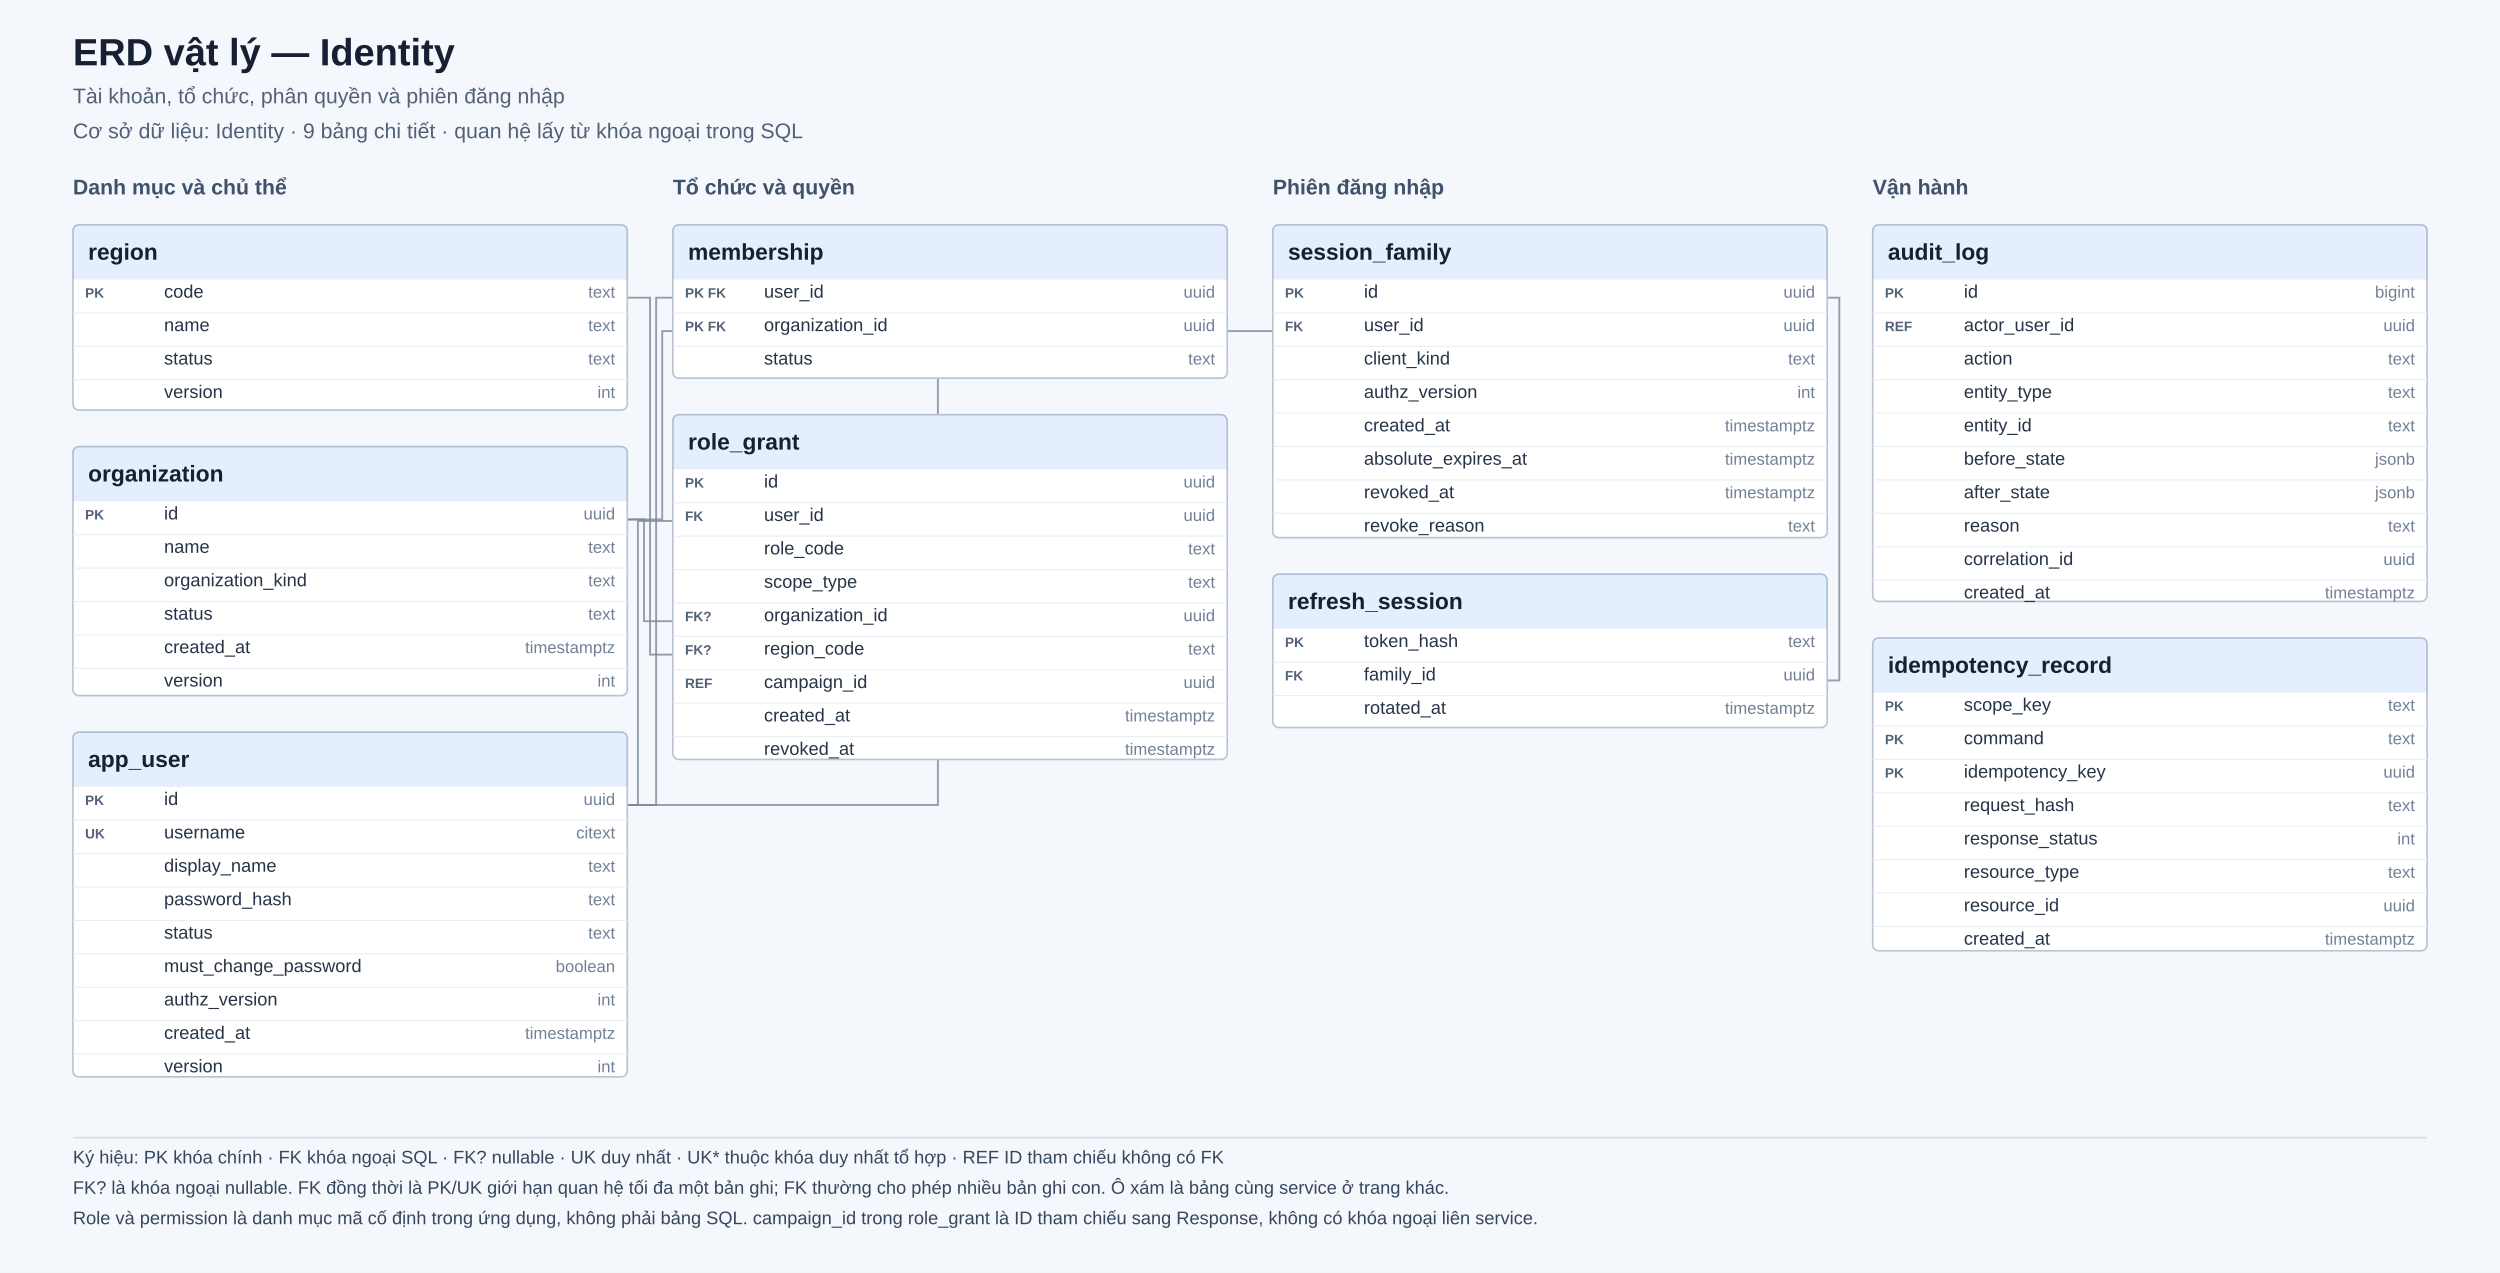
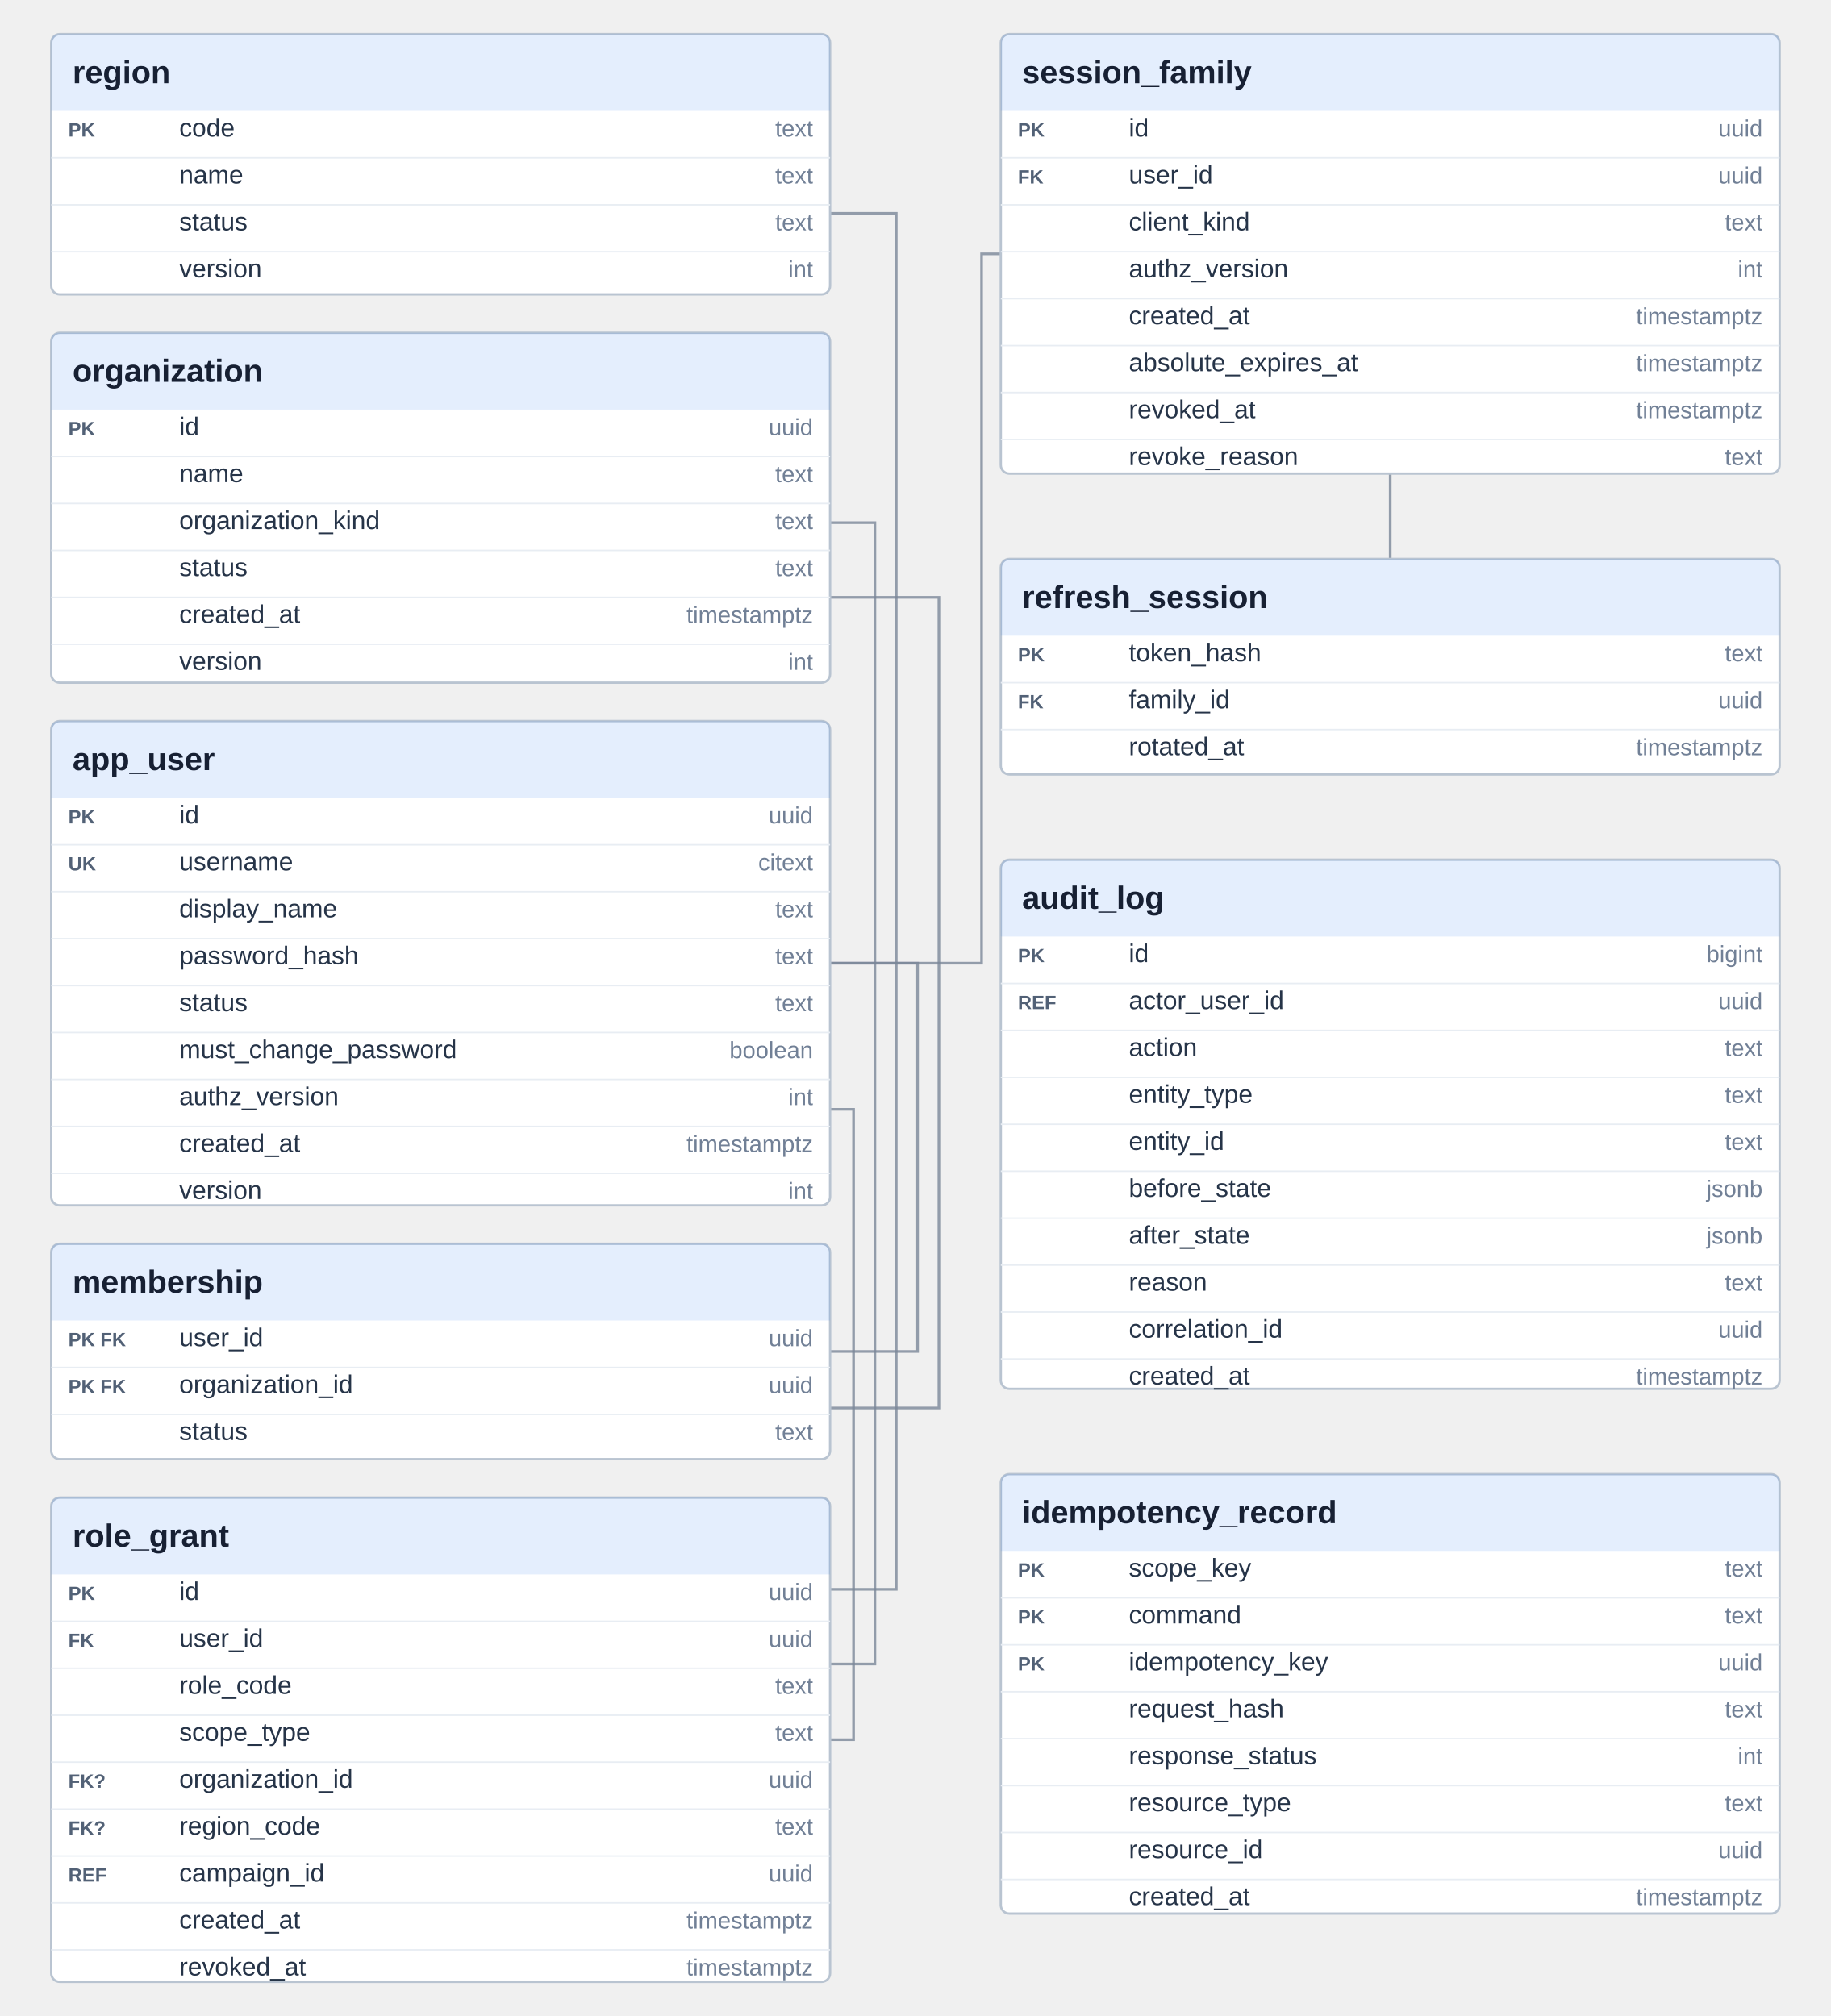
- <svg xmlns="http://www.w3.org/2000/svg" width="1646" height="838" viewBox="0 0 1646 838">
-   <rect width="100%" height="100%" fill="#F4F7FB" />
+ <svg xmlns="http://www.w3.org/2000/svg" width="858" height="945" viewBox="0 0 858 945">
  <style>text{font-family:Arial,"Noto Sans",sans-serif}.title{font-size:25px;font-weight:700;fill:#172033}.subtitle{font-size:14px;fill:#526176}.group{font-size:14px;font-weight:700;fill:#40516A}.table{fill:#FFFFFF;stroke:#B9C4D1;stroke-width:1.1}.stub{fill:#F1F4F8;stroke:#8A97A8;stroke-width:1.2;stroke-dasharray:5 3}.header{font-size:15px;font-weight:700;fill:#172033}.field{font-size:12px;fill:#263448}.type{font-size:11px;fill:#718096}.marker{font-size:9px;font-weight:700;fill:#526176}.note{font-size:12px;fill:#36465C}.edge{fill:none;stroke:#7B8798;stroke-width:1.25;opacity:.8}.edge-label{font-size:10px;font-weight:700;fill:#40516A}</style>
-   <text x="48" y="43" class="title">ERD vật lý — Identity</text>
-   <text x="48" y="68" class="subtitle">Tài khoản, tổ chức, phân quyền và phiên đăng nhập</text>
-   <text x="48" y="91" class="subtitle">Cơ sở dữ liệu: Identity · 9 bảng chi tiết · quan hệ lấy từ khóa ngoại trong SQL</text>
-   <text x="48" y="128" class="group">Danh mục và chủ thể</text>
-   <text x="443" y="128" class="group">Tổ chức và quyền</text>
-   <text x="838" y="128" class="group">Phiên đăng nhập</text>
-   <text x="1233" y="128" class="group">Vận hành</text>
-   <path d="M 1203.0 448.0 H 1211.0 V 196.0 H 1203.0" class="edge" />
-   <path d="M 838.0 218.0 H 617.5 V 530.0 H 413.0" class="edge" />
-   <path d="M 443.0 343.0 H 420.0 V 530.0 H 413.0" class="edge" />
-   <path d="M 443.0 409.0 H 424.0 V 342.0 H 413.0" class="edge" />
-   <path d="M 443.0 431.0 H 428.0 V 196.0 H 413.0" class="edge" />
-   <path d="M 443.0 196.0 H 432.0 V 530.0 H 413.0" class="edge" />
-   <path d="M 443.0 218.0 H 436.0 V 342.0 H 413.0" class="edge" />
-   <rect x="48" y="148" width="365" height="122" rx="4" class="table" />
-   <path d="M52,148 H409 Q413,148 413,152 V184 H48 V152 Q48,148 52,148 Z" fill="#3B82F622" />
-   <text x="58" y="171" class="header">region</text>
-   <text x="56" y="196" class="marker">PK</text>
-   <text x="108" y="196" class="field">code</text>
-   <text x="405" y="196" text-anchor="end" class="type">text</text>
-   <line x1="48" y1="206" x2="413" y2="206" stroke="#E8EDF3" stroke-width=".7" />
-   <text x="56" y="218" class="marker" />
-   <text x="108" y="218" class="field">name</text>
-   <text x="405" y="218" text-anchor="end" class="type">text</text>
-   <line x1="48" y1="228" x2="413" y2="228" stroke="#E8EDF3" stroke-width=".7" />
-   <text x="56" y="240" class="marker" />
-   <text x="108" y="240" class="field">status</text>
-   <text x="405" y="240" text-anchor="end" class="type">text</text>
-   <line x1="48" y1="250" x2="413" y2="250" stroke="#E8EDF3" stroke-width=".7" />
-   <text x="56" y="262" class="marker" />
-   <text x="108" y="262" class="field">version</text>
-   <text x="405" y="262" text-anchor="end" class="type">int</text>
-   <rect x="48" y="294" width="365" height="164" rx="4" class="table" />
-   <path d="M52,294 H409 Q413,294 413,298 V330 H48 V298 Q48,294 52,294 Z" fill="#3B82F622" />
-   <text x="58" y="317" class="header">organization</text>
-   <text x="56" y="342" class="marker">PK</text>
-   <text x="108" y="342" class="field">id</text>
-   <text x="405" y="342" text-anchor="end" class="type">uuid</text>
-   <line x1="48" y1="352" x2="413" y2="352" stroke="#E8EDF3" stroke-width=".7" />
-   <text x="56" y="364" class="marker" />
-   <text x="108" y="364" class="field">name</text>
-   <text x="405" y="364" text-anchor="end" class="type">text</text>
-   <line x1="48" y1="374" x2="413" y2="374" stroke="#E8EDF3" stroke-width=".7" />
-   <text x="56" y="386" class="marker" />
-   <text x="108" y="386" class="field">organization_kind</text>
-   <text x="405" y="386" text-anchor="end" class="type">text</text>
-   <line x1="48" y1="396" x2="413" y2="396" stroke="#E8EDF3" stroke-width=".7" />
-   <text x="56" y="408" class="marker" />
-   <text x="108" y="408" class="field">status</text>
-   <text x="405" y="408" text-anchor="end" class="type">text</text>
-   <line x1="48" y1="418" x2="413" y2="418" stroke="#E8EDF3" stroke-width=".7" />
-   <text x="56" y="430" class="marker" />
-   <text x="108" y="430" class="field">created_at</text>
-   <text x="405" y="430" text-anchor="end" class="type">timestamptz</text>
-   <line x1="48" y1="440" x2="413" y2="440" stroke="#E8EDF3" stroke-width=".7" />
-   <text x="56" y="452" class="marker" />
-   <text x="108" y="452" class="field">version</text>
-   <text x="405" y="452" text-anchor="end" class="type">int</text>
-   <rect x="48" y="482" width="365" height="227" rx="4" class="table" />
-   <path d="M52,482 H409 Q413,482 413,486 V518 H48 V486 Q48,482 52,482 Z" fill="#3B82F622" />
-   <text x="58" y="505" class="header">app_user</text>
-   <text x="56" y="530" class="marker">PK</text>
-   <text x="108" y="530" class="field">id</text>
-   <text x="405" y="530" text-anchor="end" class="type">uuid</text>
-   <line x1="48" y1="540" x2="413" y2="540" stroke="#E8EDF3" stroke-width=".7" />
-   <text x="56" y="552" class="marker">UK</text>
-   <text x="108" y="552" class="field">username</text>
-   <text x="405" y="552" text-anchor="end" class="type">citext</text>
-   <line x1="48" y1="562" x2="413" y2="562" stroke="#E8EDF3" stroke-width=".7" />
-   <text x="56" y="574" class="marker" />
-   <text x="108" y="574" class="field">display_name</text>
-   <text x="405" y="574" text-anchor="end" class="type">text</text>
-   <line x1="48" y1="584" x2="413" y2="584" stroke="#E8EDF3" stroke-width=".7" />
-   <text x="56" y="596" class="marker" />
-   <text x="108" y="596" class="field">password_hash</text>
-   <text x="405" y="596" text-anchor="end" class="type">text</text>
-   <line x1="48" y1="606" x2="413" y2="606" stroke="#E8EDF3" stroke-width=".7" />
-   <text x="56" y="618" class="marker" />
-   <text x="108" y="618" class="field">status</text>
-   <text x="405" y="618" text-anchor="end" class="type">text</text>
-   <line x1="48" y1="628" x2="413" y2="628" stroke="#E8EDF3" stroke-width=".7" />
-   <text x="56" y="640" class="marker" />
-   <text x="108" y="640" class="field">must_change_password</text>
-   <text x="405" y="640" text-anchor="end" class="type">boolean</text>
-   <line x1="48" y1="650" x2="413" y2="650" stroke="#E8EDF3" stroke-width=".7" />
-   <text x="56" y="662" class="marker" />
-   <text x="108" y="662" class="field">authz_version</text>
-   <text x="405" y="662" text-anchor="end" class="type">int</text>
-   <line x1="48" y1="672" x2="413" y2="672" stroke="#E8EDF3" stroke-width=".7" />
-   <text x="56" y="684" class="marker" />
-   <text x="108" y="684" class="field">created_at</text>
-   <text x="405" y="684" text-anchor="end" class="type">timestamptz</text>
-   <line x1="48" y1="694" x2="413" y2="694" stroke="#E8EDF3" stroke-width=".7" />
-   <text x="56" y="706" class="marker" />
-   <text x="108" y="706" class="field">version</text>
-   <text x="405" y="706" text-anchor="end" class="type">int</text>
-   <rect x="443" y="148" width="365" height="101" rx="4" class="table" />
-   <path d="M447,148 H804 Q808,148 808,152 V184 H443 V152 Q443,148 447,148 Z" fill="#3B82F622" />
-   <text x="453" y="171" class="header">membership</text>
-   <text x="451" y="196" class="marker">PK FK</text>
-   <text x="503" y="196" class="field">user_id</text>
-   <text x="800" y="196" text-anchor="end" class="type">uuid</text>
-   <line x1="443" y1="206" x2="808" y2="206" stroke="#E8EDF3" stroke-width=".7" />
-   <text x="451" y="218" class="marker">PK FK</text>
-   <text x="503" y="218" class="field">organization_id</text>
-   <text x="800" y="218" text-anchor="end" class="type">uuid</text>
-   <line x1="443" y1="228" x2="808" y2="228" stroke="#E8EDF3" stroke-width=".7" />
-   <text x="451" y="240" class="marker" />
-   <text x="503" y="240" class="field">status</text>
-   <text x="800" y="240" text-anchor="end" class="type">text</text>
-   <rect x="443" y="273" width="365" height="227" rx="4" class="table" />
-   <path d="M447,273 H804 Q808,273 808,277 V309 H443 V277 Q443,273 447,273 Z" fill="#3B82F622" />
-   <text x="453" y="296" class="header">role_grant</text>
-   <text x="451" y="321" class="marker">PK</text>
-   <text x="503" y="321" class="field">id</text>
-   <text x="800" y="321" text-anchor="end" class="type">uuid</text>
-   <line x1="443" y1="331" x2="808" y2="331" stroke="#E8EDF3" stroke-width=".7" />
-   <text x="451" y="343" class="marker">FK</text>
-   <text x="503" y="343" class="field">user_id</text>
-   <text x="800" y="343" text-anchor="end" class="type">uuid</text>
-   <line x1="443" y1="353" x2="808" y2="353" stroke="#E8EDF3" stroke-width=".7" />
-   <text x="451" y="365" class="marker" />
-   <text x="503" y="365" class="field">role_code</text>
-   <text x="800" y="365" text-anchor="end" class="type">text</text>
-   <line x1="443" y1="375" x2="808" y2="375" stroke="#E8EDF3" stroke-width=".7" />
-   <text x="451" y="387" class="marker" />
-   <text x="503" y="387" class="field">scope_type</text>
-   <text x="800" y="387" text-anchor="end" class="type">text</text>
-   <line x1="443" y1="397" x2="808" y2="397" stroke="#E8EDF3" stroke-width=".7" />
-   <text x="451" y="409" class="marker">FK?</text>
-   <text x="503" y="409" class="field">organization_id</text>
-   <text x="800" y="409" text-anchor="end" class="type">uuid</text>
-   <line x1="443" y1="419" x2="808" y2="419" stroke="#E8EDF3" stroke-width=".7" />
-   <text x="451" y="431" class="marker">FK?</text>
-   <text x="503" y="431" class="field">region_code</text>
-   <text x="800" y="431" text-anchor="end" class="type">text</text>
-   <line x1="443" y1="441" x2="808" y2="441" stroke="#E8EDF3" stroke-width=".7" />
-   <text x="451" y="453" class="marker">REF</text>
-   <text x="503" y="453" class="field">campaign_id</text>
-   <text x="800" y="453" text-anchor="end" class="type">uuid</text>
-   <line x1="443" y1="463" x2="808" y2="463" stroke="#E8EDF3" stroke-width=".7" />
-   <text x="451" y="475" class="marker" />
-   <text x="503" y="475" class="field">created_at</text>
-   <text x="800" y="475" text-anchor="end" class="type">timestamptz</text>
-   <line x1="443" y1="485" x2="808" y2="485" stroke="#E8EDF3" stroke-width=".7" />
-   <text x="451" y="497" class="marker" />
-   <text x="503" y="497" class="field">revoked_at</text>
-   <text x="800" y="497" text-anchor="end" class="type">timestamptz</text>
-   <rect x="838" y="148" width="365" height="206" rx="4" class="table" />
-   <path d="M842,148 H1199 Q1203,148 1203,152 V184 H838 V152 Q838,148 842,148 Z" fill="#3B82F622" />
-   <text x="848" y="171" class="header">session_family</text>
-   <text x="846" y="196" class="marker">PK</text>
-   <text x="898" y="196" class="field">id</text>
-   <text x="1195" y="196" text-anchor="end" class="type">uuid</text>
-   <line x1="838" y1="206" x2="1203" y2="206" stroke="#E8EDF3" stroke-width=".7" />
-   <text x="846" y="218" class="marker">FK</text>
-   <text x="898" y="218" class="field">user_id</text>
-   <text x="1195" y="218" text-anchor="end" class="type">uuid</text>
-   <line x1="838" y1="228" x2="1203" y2="228" stroke="#E8EDF3" stroke-width=".7" />
-   <text x="846" y="240" class="marker" />
-   <text x="898" y="240" class="field">client_kind</text>
-   <text x="1195" y="240" text-anchor="end" class="type">text</text>
-   <line x1="838" y1="250" x2="1203" y2="250" stroke="#E8EDF3" stroke-width=".7" />
-   <text x="846" y="262" class="marker" />
-   <text x="898" y="262" class="field">authz_version</text>
-   <text x="1195" y="262" text-anchor="end" class="type">int</text>
-   <line x1="838" y1="272" x2="1203" y2="272" stroke="#E8EDF3" stroke-width=".7" />
-   <text x="846" y="284" class="marker" />
-   <text x="898" y="284" class="field">created_at</text>
-   <text x="1195" y="284" text-anchor="end" class="type">timestamptz</text>
-   <line x1="838" y1="294" x2="1203" y2="294" stroke="#E8EDF3" stroke-width=".7" />
-   <text x="846" y="306" class="marker" />
-   <text x="898" y="306" class="field">absolute_expires_at</text>
-   <text x="1195" y="306" text-anchor="end" class="type">timestamptz</text>
-   <line x1="838" y1="316" x2="1203" y2="316" stroke="#E8EDF3" stroke-width=".7" />
-   <text x="846" y="328" class="marker" />
-   <text x="898" y="328" class="field">revoked_at</text>
-   <text x="1195" y="328" text-anchor="end" class="type">timestamptz</text>
-   <line x1="838" y1="338" x2="1203" y2="338" stroke="#E8EDF3" stroke-width=".7" />
-   <text x="846" y="350" class="marker" />
-   <text x="898" y="350" class="field">revoke_reason</text>
-   <text x="1195" y="350" text-anchor="end" class="type">text</text>
-   <rect x="838" y="378" width="365" height="101" rx="4" class="table" />
-   <path d="M842,378 H1199 Q1203,378 1203,382 V414 H838 V382 Q838,378 842,378 Z" fill="#3B82F622" />
-   <text x="848" y="401" class="header">refresh_session</text>
-   <text x="846" y="426" class="marker">PK</text>
-   <text x="898" y="426" class="field">token_hash</text>
-   <text x="1195" y="426" text-anchor="end" class="type">text</text>
-   <line x1="838" y1="436" x2="1203" y2="436" stroke="#E8EDF3" stroke-width=".7" />
-   <text x="846" y="448" class="marker">FK</text>
-   <text x="898" y="448" class="field">family_id</text>
-   <text x="1195" y="448" text-anchor="end" class="type">uuid</text>
-   <line x1="838" y1="458" x2="1203" y2="458" stroke="#E8EDF3" stroke-width=".7" />
-   <text x="846" y="470" class="marker" />
-   <text x="898" y="470" class="field">rotated_at</text>
-   <text x="1195" y="470" text-anchor="end" class="type">timestamptz</text>
-   <rect x="1233" y="148" width="365" height="248" rx="4" class="table" />
-   <path d="M1237,148 H1594 Q1598,148 1598,152 V184 H1233 V152 Q1233,148 1237,148 Z" fill="#3B82F622" />
-   <text x="1243" y="171" class="header">audit_log</text>
-   <text x="1241" y="196" class="marker">PK</text>
-   <text x="1293" y="196" class="field">id</text>
-   <text x="1590" y="196" text-anchor="end" class="type">bigint</text>
-   <line x1="1233" y1="206" x2="1598" y2="206" stroke="#E8EDF3" stroke-width=".7" />
-   <text x="1241" y="218" class="marker">REF</text>
-   <text x="1293" y="218" class="field">actor_user_id</text>
-   <text x="1590" y="218" text-anchor="end" class="type">uuid</text>
-   <line x1="1233" y1="228" x2="1598" y2="228" stroke="#E8EDF3" stroke-width=".7" />
-   <text x="1241" y="240" class="marker" />
-   <text x="1293" y="240" class="field">action</text>
-   <text x="1590" y="240" text-anchor="end" class="type">text</text>
-   <line x1="1233" y1="250" x2="1598" y2="250" stroke="#E8EDF3" stroke-width=".7" />
-   <text x="1241" y="262" class="marker" />
-   <text x="1293" y="262" class="field">entity_type</text>
-   <text x="1590" y="262" text-anchor="end" class="type">text</text>
-   <line x1="1233" y1="272" x2="1598" y2="272" stroke="#E8EDF3" stroke-width=".7" />
-   <text x="1241" y="284" class="marker" />
-   <text x="1293" y="284" class="field">entity_id</text>
-   <text x="1590" y="284" text-anchor="end" class="type">text</text>
-   <line x1="1233" y1="294" x2="1598" y2="294" stroke="#E8EDF3" stroke-width=".7" />
-   <text x="1241" y="306" class="marker" />
-   <text x="1293" y="306" class="field">before_state</text>
-   <text x="1590" y="306" text-anchor="end" class="type">jsonb</text>
-   <line x1="1233" y1="316" x2="1598" y2="316" stroke="#E8EDF3" stroke-width=".7" />
-   <text x="1241" y="328" class="marker" />
-   <text x="1293" y="328" class="field">after_state</text>
-   <text x="1590" y="328" text-anchor="end" class="type">jsonb</text>
-   <line x1="1233" y1="338" x2="1598" y2="338" stroke="#E8EDF3" stroke-width=".7" />
-   <text x="1241" y="350" class="marker" />
-   <text x="1293" y="350" class="field">reason</text>
-   <text x="1590" y="350" text-anchor="end" class="type">text</text>
-   <line x1="1233" y1="360" x2="1598" y2="360" stroke="#E8EDF3" stroke-width=".7" />
-   <text x="1241" y="372" class="marker" />
-   <text x="1293" y="372" class="field">correlation_id</text>
-   <text x="1590" y="372" text-anchor="end" class="type">uuid</text>
-   <line x1="1233" y1="382" x2="1598" y2="382" stroke="#E8EDF3" stroke-width=".7" />
-   <text x="1241" y="394" class="marker" />
-   <text x="1293" y="394" class="field">created_at</text>
-   <text x="1590" y="394" text-anchor="end" class="type">timestamptz</text>
-   <rect x="1233" y="420" width="365" height="206" rx="4" class="table" />
-   <path d="M1237,420 H1594 Q1598,420 1598,424 V456 H1233 V424 Q1233,420 1237,420 Z" fill="#3B82F622" />
-   <text x="1243" y="443" class="header">idempotency_record</text>
-   <text x="1241" y="468" class="marker">PK</text>
-   <text x="1293" y="468" class="field">scope_key</text>
-   <text x="1590" y="468" text-anchor="end" class="type">text</text>
-   <line x1="1233" y1="478" x2="1598" y2="478" stroke="#E8EDF3" stroke-width=".7" />
-   <text x="1241" y="490" class="marker">PK</text>
-   <text x="1293" y="490" class="field">command</text>
-   <text x="1590" y="490" text-anchor="end" class="type">text</text>
-   <line x1="1233" y1="500" x2="1598" y2="500" stroke="#E8EDF3" stroke-width=".7" />
-   <text x="1241" y="512" class="marker">PK</text>
-   <text x="1293" y="512" class="field">idempotency_key</text>
-   <text x="1590" y="512" text-anchor="end" class="type">uuid</text>
-   <line x1="1233" y1="522" x2="1598" y2="522" stroke="#E8EDF3" stroke-width=".7" />
-   <text x="1241" y="534" class="marker" />
-   <text x="1293" y="534" class="field">request_hash</text>
-   <text x="1590" y="534" text-anchor="end" class="type">text</text>
-   <line x1="1233" y1="544" x2="1598" y2="544" stroke="#E8EDF3" stroke-width=".7" />
-   <text x="1241" y="556" class="marker" />
-   <text x="1293" y="556" class="field">response_status</text>
-   <text x="1590" y="556" text-anchor="end" class="type">int</text>
-   <line x1="1233" y1="566" x2="1598" y2="566" stroke="#E8EDF3" stroke-width=".7" />
-   <text x="1241" y="578" class="marker" />
-   <text x="1293" y="578" class="field">resource_type</text>
-   <text x="1590" y="578" text-anchor="end" class="type">text</text>
-   <line x1="1233" y1="588" x2="1598" y2="588" stroke="#E8EDF3" stroke-width=".7" />
-   <text x="1241" y="600" class="marker" />
-   <text x="1293" y="600" class="field">resource_id</text>
-   <text x="1590" y="600" text-anchor="end" class="type">uuid</text>
-   <line x1="1233" y1="610" x2="1598" y2="610" stroke="#E8EDF3" stroke-width=".7" />
-   <text x="1241" y="622" class="marker" />
-   <text x="1293" y="622" class="field">created_at</text>
-   <text x="1590" y="622" text-anchor="end" class="type">timestamptz</text>
-   <line x1="48" y1="749" x2="1598" y2="749" stroke="#D4DCE6" />
-   <text x="48" y="766" class="note">Ký hiệu: PK khóa chính · FK khóa ngoại SQL · FK? nullable · UK duy nhất · UK* thuộc khóa duy nhất tổ hợp · REF ID tham chiếu không có FK</text>
-   <text x="48" y="786" class="note">FK? là khóa ngoại nullable. FK đồng thời là PK/UK giới hạn quan hệ tối đa một bản ghi; FK thường cho phép nhiều bản ghi con. Ô xám là bảng cùng service ở trang khác.</text>
-   <text x="48" y="806" class="note">Role và permission là danh mục mã cố định trong ứng dụng, không phải bảng SQL. campaign_id trong role_grant là ID tham chiếu sang Response, không có khóa ngoại liên service.</text>
+   <path d="M 651.5 262 V 222" class="edge" />
+   <path d="M 469 119 H 460 V 451.5 H 389" class="edge" />
+   <path d="M 389 815.5 H 400 V 520 H 389" class="edge" />
+   <path d="M 389 780 H 410 V 245 H 389" class="edge" />
+   <path d="M 389 745 H 420 V 100 H 389" class="edge" />
+   <path d="M 389 633.5 H 430 V 451.5 H 389" class="edge" />
+   <path d="M 389 660 H 440 V 280 H 389" class="edge" />
+   <g transform="translate(-24 -132)">
+     <rect x="48" y="148" width="365" height="122" rx="4" class="table" />
+     <path d="M52,148 H409 Q413,148 413,152 V184 H48 V152 Q48,148 52,148 Z" fill="#3B82F622" />
+     <text x="58" y="171" class="header">region</text>
+     <text x="56" y="196" class="marker">PK</text>
+     <text x="108" y="196" class="field">code</text>
+     <text x="405" y="196" text-anchor="end" class="type">text</text>
+     <line x1="48" y1="206" x2="413" y2="206" stroke="#E8EDF3" stroke-width=".7" />
+     <text x="56" y="218" class="marker" />
+     <text x="108" y="218" class="field">name</text>
+     <text x="405" y="218" text-anchor="end" class="type">text</text>
+     <line x1="48" y1="228" x2="413" y2="228" stroke="#E8EDF3" stroke-width=".7" />
+     <text x="56" y="240" class="marker" />
+     <text x="108" y="240" class="field">status</text>
+     <text x="405" y="240" text-anchor="end" class="type">text</text>
+     <line x1="48" y1="250" x2="413" y2="250" stroke="#E8EDF3" stroke-width=".7" />
+     <text x="56" y="262" class="marker" />
+     <text x="108" y="262" class="field">version</text>
+     <text x="405" y="262" text-anchor="end" class="type">int</text>
+   </g>
+   <g transform="translate(-24 -138)">
+     <rect x="48" y="294" width="365" height="164" rx="4" class="table" />
+     <path d="M52,294 H409 Q413,294 413,298 V330 H48 V298 Q48,294 52,294 Z" fill="#3B82F622" />
+     <text x="58" y="317" class="header">organization</text>
+     <text x="56" y="342" class="marker">PK</text>
+     <text x="108" y="342" class="field">id</text>
+     <text x="405" y="342" text-anchor="end" class="type">uuid</text>
+     <line x1="48" y1="352" x2="413" y2="352" stroke="#E8EDF3" stroke-width=".7" />
+     <text x="56" y="364" class="marker" />
+     <text x="108" y="364" class="field">name</text>
+     <text x="405" y="364" text-anchor="end" class="type">text</text>
+     <line x1="48" y1="374" x2="413" y2="374" stroke="#E8EDF3" stroke-width=".7" />
+     <text x="56" y="386" class="marker" />
+     <text x="108" y="386" class="field">organization_kind</text>
+     <text x="405" y="386" text-anchor="end" class="type">text</text>
+     <line x1="48" y1="396" x2="413" y2="396" stroke="#E8EDF3" stroke-width=".7" />
+     <text x="56" y="408" class="marker" />
+     <text x="108" y="408" class="field">status</text>
+     <text x="405" y="408" text-anchor="end" class="type">text</text>
+     <line x1="48" y1="418" x2="413" y2="418" stroke="#E8EDF3" stroke-width=".7" />
+     <text x="56" y="430" class="marker" />
+     <text x="108" y="430" class="field">created_at</text>
+     <text x="405" y="430" text-anchor="end" class="type">timestamptz</text>
+     <line x1="48" y1="440" x2="413" y2="440" stroke="#E8EDF3" stroke-width=".7" />
+     <text x="56" y="452" class="marker" />
+     <text x="108" y="452" class="field">version</text>
+     <text x="405" y="452" text-anchor="end" class="type">int</text>
+   </g>
+   <g transform="translate(-24 -144)">
+     <rect x="48" y="482" width="365" height="227" rx="4" class="table" />
+     <path d="M52,482 H409 Q413,482 413,486 V518 H48 V486 Q48,482 52,482 Z" fill="#3B82F622" />
+     <text x="58" y="505" class="header">app_user</text>
+     <text x="56" y="530" class="marker">PK</text>
+     <text x="108" y="530" class="field">id</text>
+     <text x="405" y="530" text-anchor="end" class="type">uuid</text>
+     <line x1="48" y1="540" x2="413" y2="540" stroke="#E8EDF3" stroke-width=".7" />
+     <text x="56" y="552" class="marker">UK</text>
+     <text x="108" y="552" class="field">username</text>
+     <text x="405" y="552" text-anchor="end" class="type">citext</text>
+     <line x1="48" y1="562" x2="413" y2="562" stroke="#E8EDF3" stroke-width=".7" />
+     <text x="56" y="574" class="marker" />
+     <text x="108" y="574" class="field">display_name</text>
+     <text x="405" y="574" text-anchor="end" class="type">text</text>
+     <line x1="48" y1="584" x2="413" y2="584" stroke="#E8EDF3" stroke-width=".7" />
+     <text x="56" y="596" class="marker" />
+     <text x="108" y="596" class="field">password_hash</text>
+     <text x="405" y="596" text-anchor="end" class="type">text</text>
+     <line x1="48" y1="606" x2="413" y2="606" stroke="#E8EDF3" stroke-width=".7" />
+     <text x="56" y="618" class="marker" />
+     <text x="108" y="618" class="field">status</text>
+     <text x="405" y="618" text-anchor="end" class="type">text</text>
+     <line x1="48" y1="628" x2="413" y2="628" stroke="#E8EDF3" stroke-width=".7" />
+     <text x="56" y="640" class="marker" />
+     <text x="108" y="640" class="field">must_change_password</text>
+     <text x="405" y="640" text-anchor="end" class="type">boolean</text>
+     <line x1="48" y1="650" x2="413" y2="650" stroke="#E8EDF3" stroke-width=".7" />
+     <text x="56" y="662" class="marker" />
+     <text x="108" y="662" class="field">authz_version</text>
+     <text x="405" y="662" text-anchor="end" class="type">int</text>
+     <line x1="48" y1="672" x2="413" y2="672" stroke="#E8EDF3" stroke-width=".7" />
+     <text x="56" y="684" class="marker" />
+     <text x="108" y="684" class="field">created_at</text>
+     <text x="405" y="684" text-anchor="end" class="type">timestamptz</text>
+     <line x1="48" y1="694" x2="413" y2="694" stroke="#E8EDF3" stroke-width=".7" />
+     <text x="56" y="706" class="marker" />
+     <text x="108" y="706" class="field">version</text>
+     <text x="405" y="706" text-anchor="end" class="type">int</text>
+   </g>
+   <g transform="translate(-419 435)">
+     <rect x="443" y="148" width="365" height="101" rx="4" class="table" />
+     <path d="M447,148 H804 Q808,148 808,152 V184 H443 V152 Q443,148 447,148 Z" fill="#3B82F622" />
+     <text x="453" y="171" class="header">membership</text>
+     <text x="451" y="196" class="marker">PK FK</text>
+     <text x="503" y="196" class="field">user_id</text>
+     <text x="800" y="196" text-anchor="end" class="type">uuid</text>
+     <line x1="443" y1="206" x2="808" y2="206" stroke="#E8EDF3" stroke-width=".7" />
+     <text x="451" y="218" class="marker">PK FK</text>
+     <text x="503" y="218" class="field">organization_id</text>
+     <text x="800" y="218" text-anchor="end" class="type">uuid</text>
+     <line x1="443" y1="228" x2="808" y2="228" stroke="#E8EDF3" stroke-width=".7" />
+     <text x="451" y="240" class="marker" />
+     <text x="503" y="240" class="field">status</text>
+     <text x="800" y="240" text-anchor="end" class="type">text</text>
+   </g>
+   <g transform="translate(-419 429)">
+     <rect x="443" y="273" width="365" height="227" rx="4" class="table" />
+     <path d="M447,273 H804 Q808,273 808,277 V309 H443 V277 Q443,273 447,273 Z" fill="#3B82F622" />
+     <text x="453" y="296" class="header">role_grant</text>
+     <text x="451" y="321" class="marker">PK</text>
+     <text x="503" y="321" class="field">id</text>
+     <text x="800" y="321" text-anchor="end" class="type">uuid</text>
+     <line x1="443" y1="331" x2="808" y2="331" stroke="#E8EDF3" stroke-width=".7" />
+     <text x="451" y="343" class="marker">FK</text>
+     <text x="503" y="343" class="field">user_id</text>
+     <text x="800" y="343" text-anchor="end" class="type">uuid</text>
+     <line x1="443" y1="353" x2="808" y2="353" stroke="#E8EDF3" stroke-width=".7" />
+     <text x="451" y="365" class="marker" />
+     <text x="503" y="365" class="field">role_code</text>
+     <text x="800" y="365" text-anchor="end" class="type">text</text>
+     <line x1="443" y1="375" x2="808" y2="375" stroke="#E8EDF3" stroke-width=".7" />
+     <text x="451" y="387" class="marker" />
+     <text x="503" y="387" class="field">scope_type</text>
+     <text x="800" y="387" text-anchor="end" class="type">text</text>
+     <line x1="443" y1="397" x2="808" y2="397" stroke="#E8EDF3" stroke-width=".7" />
+     <text x="451" y="409" class="marker">FK?</text>
+     <text x="503" y="409" class="field">organization_id</text>
+     <text x="800" y="409" text-anchor="end" class="type">uuid</text>
+     <line x1="443" y1="419" x2="808" y2="419" stroke="#E8EDF3" stroke-width=".7" />
+     <text x="451" y="431" class="marker">FK?</text>
+     <text x="503" y="431" class="field">region_code</text>
+     <text x="800" y="431" text-anchor="end" class="type">text</text>
+     <line x1="443" y1="441" x2="808" y2="441" stroke="#E8EDF3" stroke-width=".7" />
+     <text x="451" y="453" class="marker">REF</text>
+     <text x="503" y="453" class="field">campaign_id</text>
+     <text x="800" y="453" text-anchor="end" class="type">uuid</text>
+     <line x1="443" y1="463" x2="808" y2="463" stroke="#E8EDF3" stroke-width=".7" />
+     <text x="451" y="475" class="marker" />
+     <text x="503" y="475" class="field">created_at</text>
+     <text x="800" y="475" text-anchor="end" class="type">timestamptz</text>
+     <line x1="443" y1="485" x2="808" y2="485" stroke="#E8EDF3" stroke-width=".7" />
+     <text x="451" y="497" class="marker" />
+     <text x="503" y="497" class="field">revoked_at</text>
+     <text x="800" y="497" text-anchor="end" class="type">timestamptz</text>
+   </g>
+   <g transform="translate(-369 -132)">
+     <rect x="838" y="148" width="365" height="206" rx="4" class="table" />
+     <path d="M842,148 H1199 Q1203,148 1203,152 V184 H838 V152 Q838,148 842,148 Z" fill="#3B82F622" />
+     <text x="848" y="171" class="header">session_family</text>
+     <text x="846" y="196" class="marker">PK</text>
+     <text x="898" y="196" class="field">id</text>
+     <text x="1195" y="196" text-anchor="end" class="type">uuid</text>
+     <line x1="838" y1="206" x2="1203" y2="206" stroke="#E8EDF3" stroke-width=".7" />
+     <text x="846" y="218" class="marker">FK</text>
+     <text x="898" y="218" class="field">user_id</text>
+     <text x="1195" y="218" text-anchor="end" class="type">uuid</text>
+     <line x1="838" y1="228" x2="1203" y2="228" stroke="#E8EDF3" stroke-width=".7" />
+     <text x="846" y="240" class="marker" />
+     <text x="898" y="240" class="field">client_kind</text>
+     <text x="1195" y="240" text-anchor="end" class="type">text</text>
+     <line x1="838" y1="250" x2="1203" y2="250" stroke="#E8EDF3" stroke-width=".7" />
+     <text x="846" y="262" class="marker" />
+     <text x="898" y="262" class="field">authz_version</text>
+     <text x="1195" y="262" text-anchor="end" class="type">int</text>
+     <line x1="838" y1="272" x2="1203" y2="272" stroke="#E8EDF3" stroke-width=".7" />
+     <text x="846" y="284" class="marker" />
+     <text x="898" y="284" class="field">created_at</text>
+     <text x="1195" y="284" text-anchor="end" class="type">timestamptz</text>
+     <line x1="838" y1="294" x2="1203" y2="294" stroke="#E8EDF3" stroke-width=".7" />
+     <text x="846" y="306" class="marker" />
+     <text x="898" y="306" class="field">absolute_expires_at</text>
+     <text x="1195" y="306" text-anchor="end" class="type">timestamptz</text>
+     <line x1="838" y1="316" x2="1203" y2="316" stroke="#E8EDF3" stroke-width=".7" />
+     <text x="846" y="328" class="marker" />
+     <text x="898" y="328" class="field">revoked_at</text>
+     <text x="1195" y="328" text-anchor="end" class="type">timestamptz</text>
+     <line x1="838" y1="338" x2="1203" y2="338" stroke="#E8EDF3" stroke-width=".7" />
+     <text x="846" y="350" class="marker" />
+     <text x="898" y="350" class="field">revoke_reason</text>
+     <text x="1195" y="350" text-anchor="end" class="type">text</text>
+   </g>
+   <g transform="translate(-369 -116)">
+     <rect x="838" y="378" width="365" height="101" rx="4" class="table" />
+     <path d="M842,378 H1199 Q1203,378 1203,382 V414 H838 V382 Q838,378 842,378 Z" fill="#3B82F622" />
+     <text x="848" y="401" class="header">refresh_session</text>
+     <text x="846" y="426" class="marker">PK</text>
+     <text x="898" y="426" class="field">token_hash</text>
+     <text x="1195" y="426" text-anchor="end" class="type">text</text>
+     <line x1="838" y1="436" x2="1203" y2="436" stroke="#E8EDF3" stroke-width=".7" />
+     <text x="846" y="448" class="marker">FK</text>
+     <text x="898" y="448" class="field">family_id</text>
+     <text x="1195" y="448" text-anchor="end" class="type">uuid</text>
+     <line x1="838" y1="458" x2="1203" y2="458" stroke="#E8EDF3" stroke-width=".7" />
+     <text x="846" y="470" class="marker" />
+     <text x="898" y="470" class="field">rotated_at</text>
+     <text x="1195" y="470" text-anchor="end" class="type">timestamptz</text>
+   </g>
+   <g transform="translate(-764 255)">
+     <rect x="1233" y="148" width="365" height="248" rx="4" class="table" />
+     <path d="M1237,148 H1594 Q1598,148 1598,152 V184 H1233 V152 Q1233,148 1237,148 Z" fill="#3B82F622" />
+     <text x="1243" y="171" class="header">audit_log</text>
+     <text x="1241" y="196" class="marker">PK</text>
+     <text x="1293" y="196" class="field">id</text>
+     <text x="1590" y="196" text-anchor="end" class="type">bigint</text>
+     <line x1="1233" y1="206" x2="1598" y2="206" stroke="#E8EDF3" stroke-width=".7" />
+     <text x="1241" y="218" class="marker">REF</text>
+     <text x="1293" y="218" class="field">actor_user_id</text>
+     <text x="1590" y="218" text-anchor="end" class="type">uuid</text>
+     <line x1="1233" y1="228" x2="1598" y2="228" stroke="#E8EDF3" stroke-width=".7" />
+     <text x="1241" y="240" class="marker" />
+     <text x="1293" y="240" class="field">action</text>
+     <text x="1590" y="240" text-anchor="end" class="type">text</text>
+     <line x1="1233" y1="250" x2="1598" y2="250" stroke="#E8EDF3" stroke-width=".7" />
+     <text x="1241" y="262" class="marker" />
+     <text x="1293" y="262" class="field">entity_type</text>
+     <text x="1590" y="262" text-anchor="end" class="type">text</text>
+     <line x1="1233" y1="272" x2="1598" y2="272" stroke="#E8EDF3" stroke-width=".7" />
+     <text x="1241" y="284" class="marker" />
+     <text x="1293" y="284" class="field">entity_id</text>
+     <text x="1590" y="284" text-anchor="end" class="type">text</text>
+     <line x1="1233" y1="294" x2="1598" y2="294" stroke="#E8EDF3" stroke-width=".7" />
+     <text x="1241" y="306" class="marker" />
+     <text x="1293" y="306" class="field">before_state</text>
+     <text x="1590" y="306" text-anchor="end" class="type">jsonb</text>
+     <line x1="1233" y1="316" x2="1598" y2="316" stroke="#E8EDF3" stroke-width=".7" />
+     <text x="1241" y="328" class="marker" />
+     <text x="1293" y="328" class="field">after_state</text>
+     <text x="1590" y="328" text-anchor="end" class="type">jsonb</text>
+     <line x1="1233" y1="338" x2="1598" y2="338" stroke="#E8EDF3" stroke-width=".7" />
+     <text x="1241" y="350" class="marker" />
+     <text x="1293" y="350" class="field">reason</text>
+     <text x="1590" y="350" text-anchor="end" class="type">text</text>
+     <line x1="1233" y1="360" x2="1598" y2="360" stroke="#E8EDF3" stroke-width=".7" />
+     <text x="1241" y="372" class="marker" />
+     <text x="1293" y="372" class="field">correlation_id</text>
+     <text x="1590" y="372" text-anchor="end" class="type">uuid</text>
+     <line x1="1233" y1="382" x2="1598" y2="382" stroke="#E8EDF3" stroke-width=".7" />
+     <text x="1241" y="394" class="marker" />
+     <text x="1293" y="394" class="field">created_at</text>
+     <text x="1590" y="394" text-anchor="end" class="type">timestamptz</text>
+   </g>
+   <g transform="translate(-764 271)">
+     <rect x="1233" y="420" width="365" height="206" rx="4" class="table" />
+     <path d="M1237,420 H1594 Q1598,420 1598,424 V456 H1233 V424 Q1233,420 1237,420 Z" fill="#3B82F622" />
+     <text x="1243" y="443" class="header">idempotency_record</text>
+     <text x="1241" y="468" class="marker">PK</text>
+     <text x="1293" y="468" class="field">scope_key</text>
+     <text x="1590" y="468" text-anchor="end" class="type">text</text>
+     <line x1="1233" y1="478" x2="1598" y2="478" stroke="#E8EDF3" stroke-width=".7" />
+     <text x="1241" y="490" class="marker">PK</text>
+     <text x="1293" y="490" class="field">command</text>
+     <text x="1590" y="490" text-anchor="end" class="type">text</text>
+     <line x1="1233" y1="500" x2="1598" y2="500" stroke="#E8EDF3" stroke-width=".7" />
+     <text x="1241" y="512" class="marker">PK</text>
+     <text x="1293" y="512" class="field">idempotency_key</text>
+     <text x="1590" y="512" text-anchor="end" class="type">uuid</text>
+     <line x1="1233" y1="522" x2="1598" y2="522" stroke="#E8EDF3" stroke-width=".7" />
+     <text x="1241" y="534" class="marker" />
+     <text x="1293" y="534" class="field">request_hash</text>
+     <text x="1590" y="534" text-anchor="end" class="type">text</text>
+     <line x1="1233" y1="544" x2="1598" y2="544" stroke="#E8EDF3" stroke-width=".7" />
+     <text x="1241" y="556" class="marker" />
+     <text x="1293" y="556" class="field">response_status</text>
+     <text x="1590" y="556" text-anchor="end" class="type">int</text>
+     <line x1="1233" y1="566" x2="1598" y2="566" stroke="#E8EDF3" stroke-width=".7" />
+     <text x="1241" y="578" class="marker" />
+     <text x="1293" y="578" class="field">resource_type</text>
+     <text x="1590" y="578" text-anchor="end" class="type">text</text>
+     <line x1="1233" y1="588" x2="1598" y2="588" stroke="#E8EDF3" stroke-width=".7" />
+     <text x="1241" y="600" class="marker" />
+     <text x="1293" y="600" class="field">resource_id</text>
+     <text x="1590" y="600" text-anchor="end" class="type">uuid</text>
+     <line x1="1233" y1="610" x2="1598" y2="610" stroke="#E8EDF3" stroke-width=".7" />
+     <text x="1241" y="622" class="marker" />
+     <text x="1293" y="622" class="field">created_at</text>
+     <text x="1590" y="622" text-anchor="end" class="type">timestamptz</text>
+   </g>
</svg>
